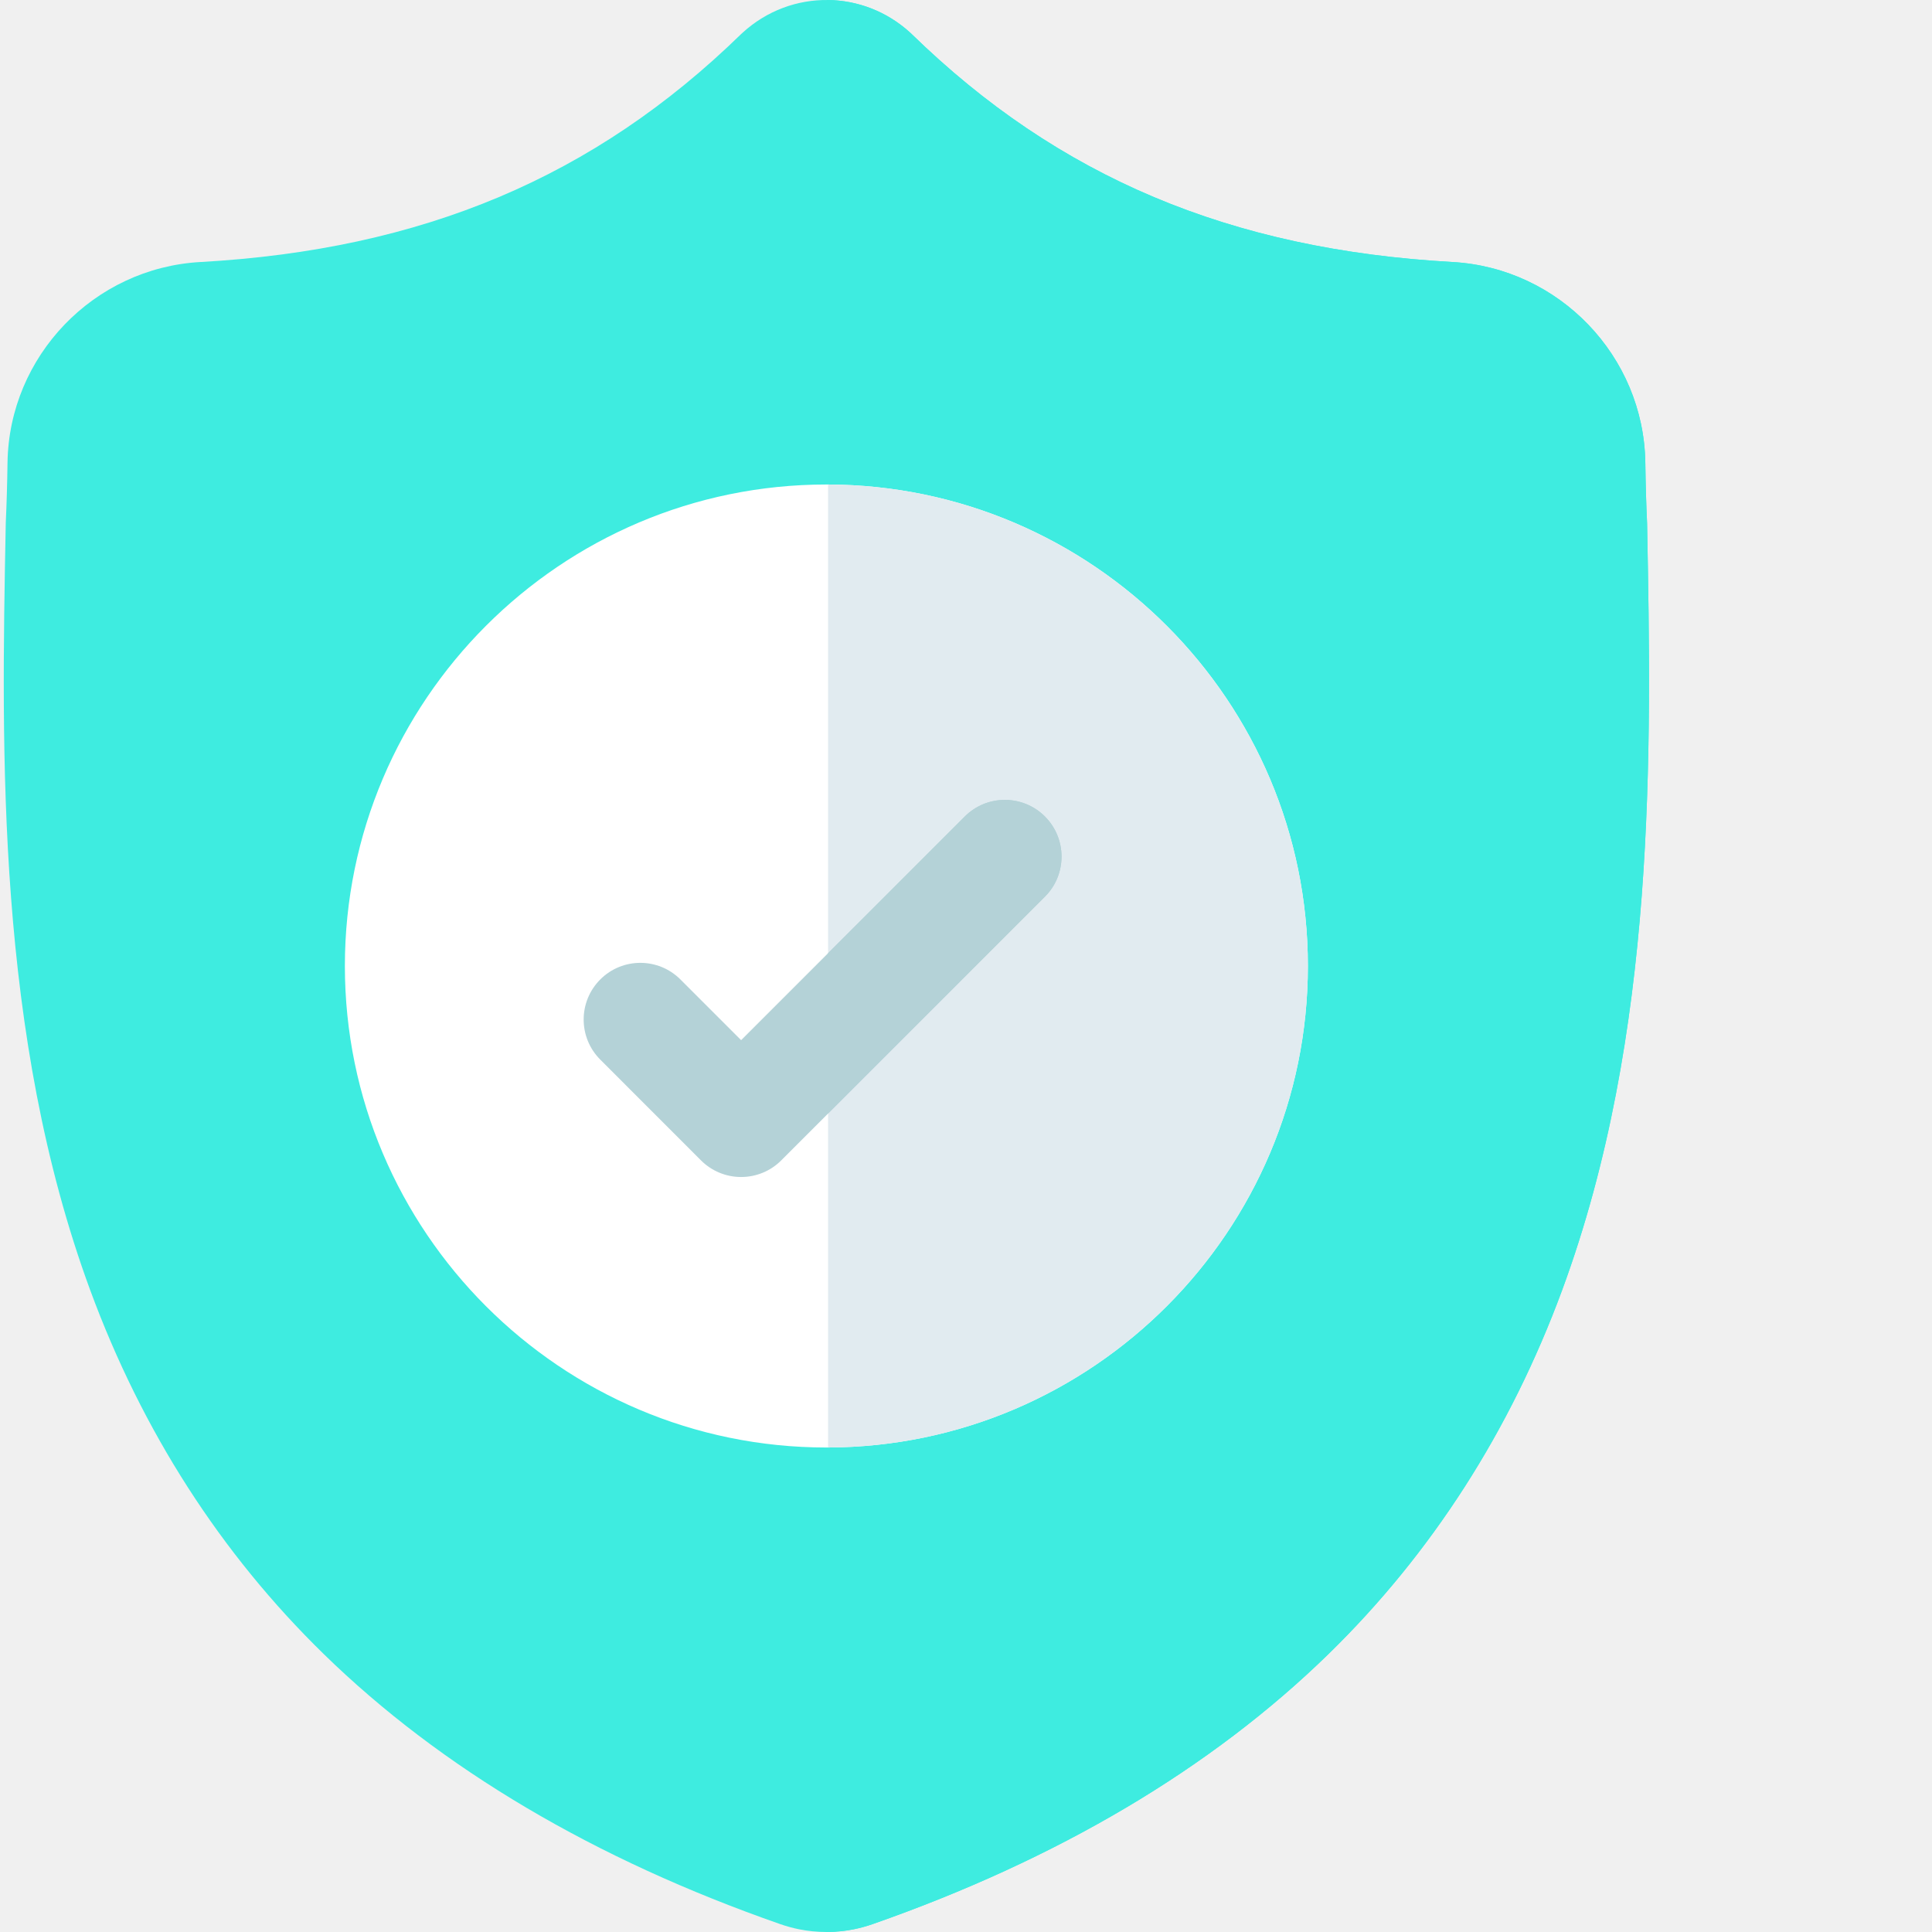
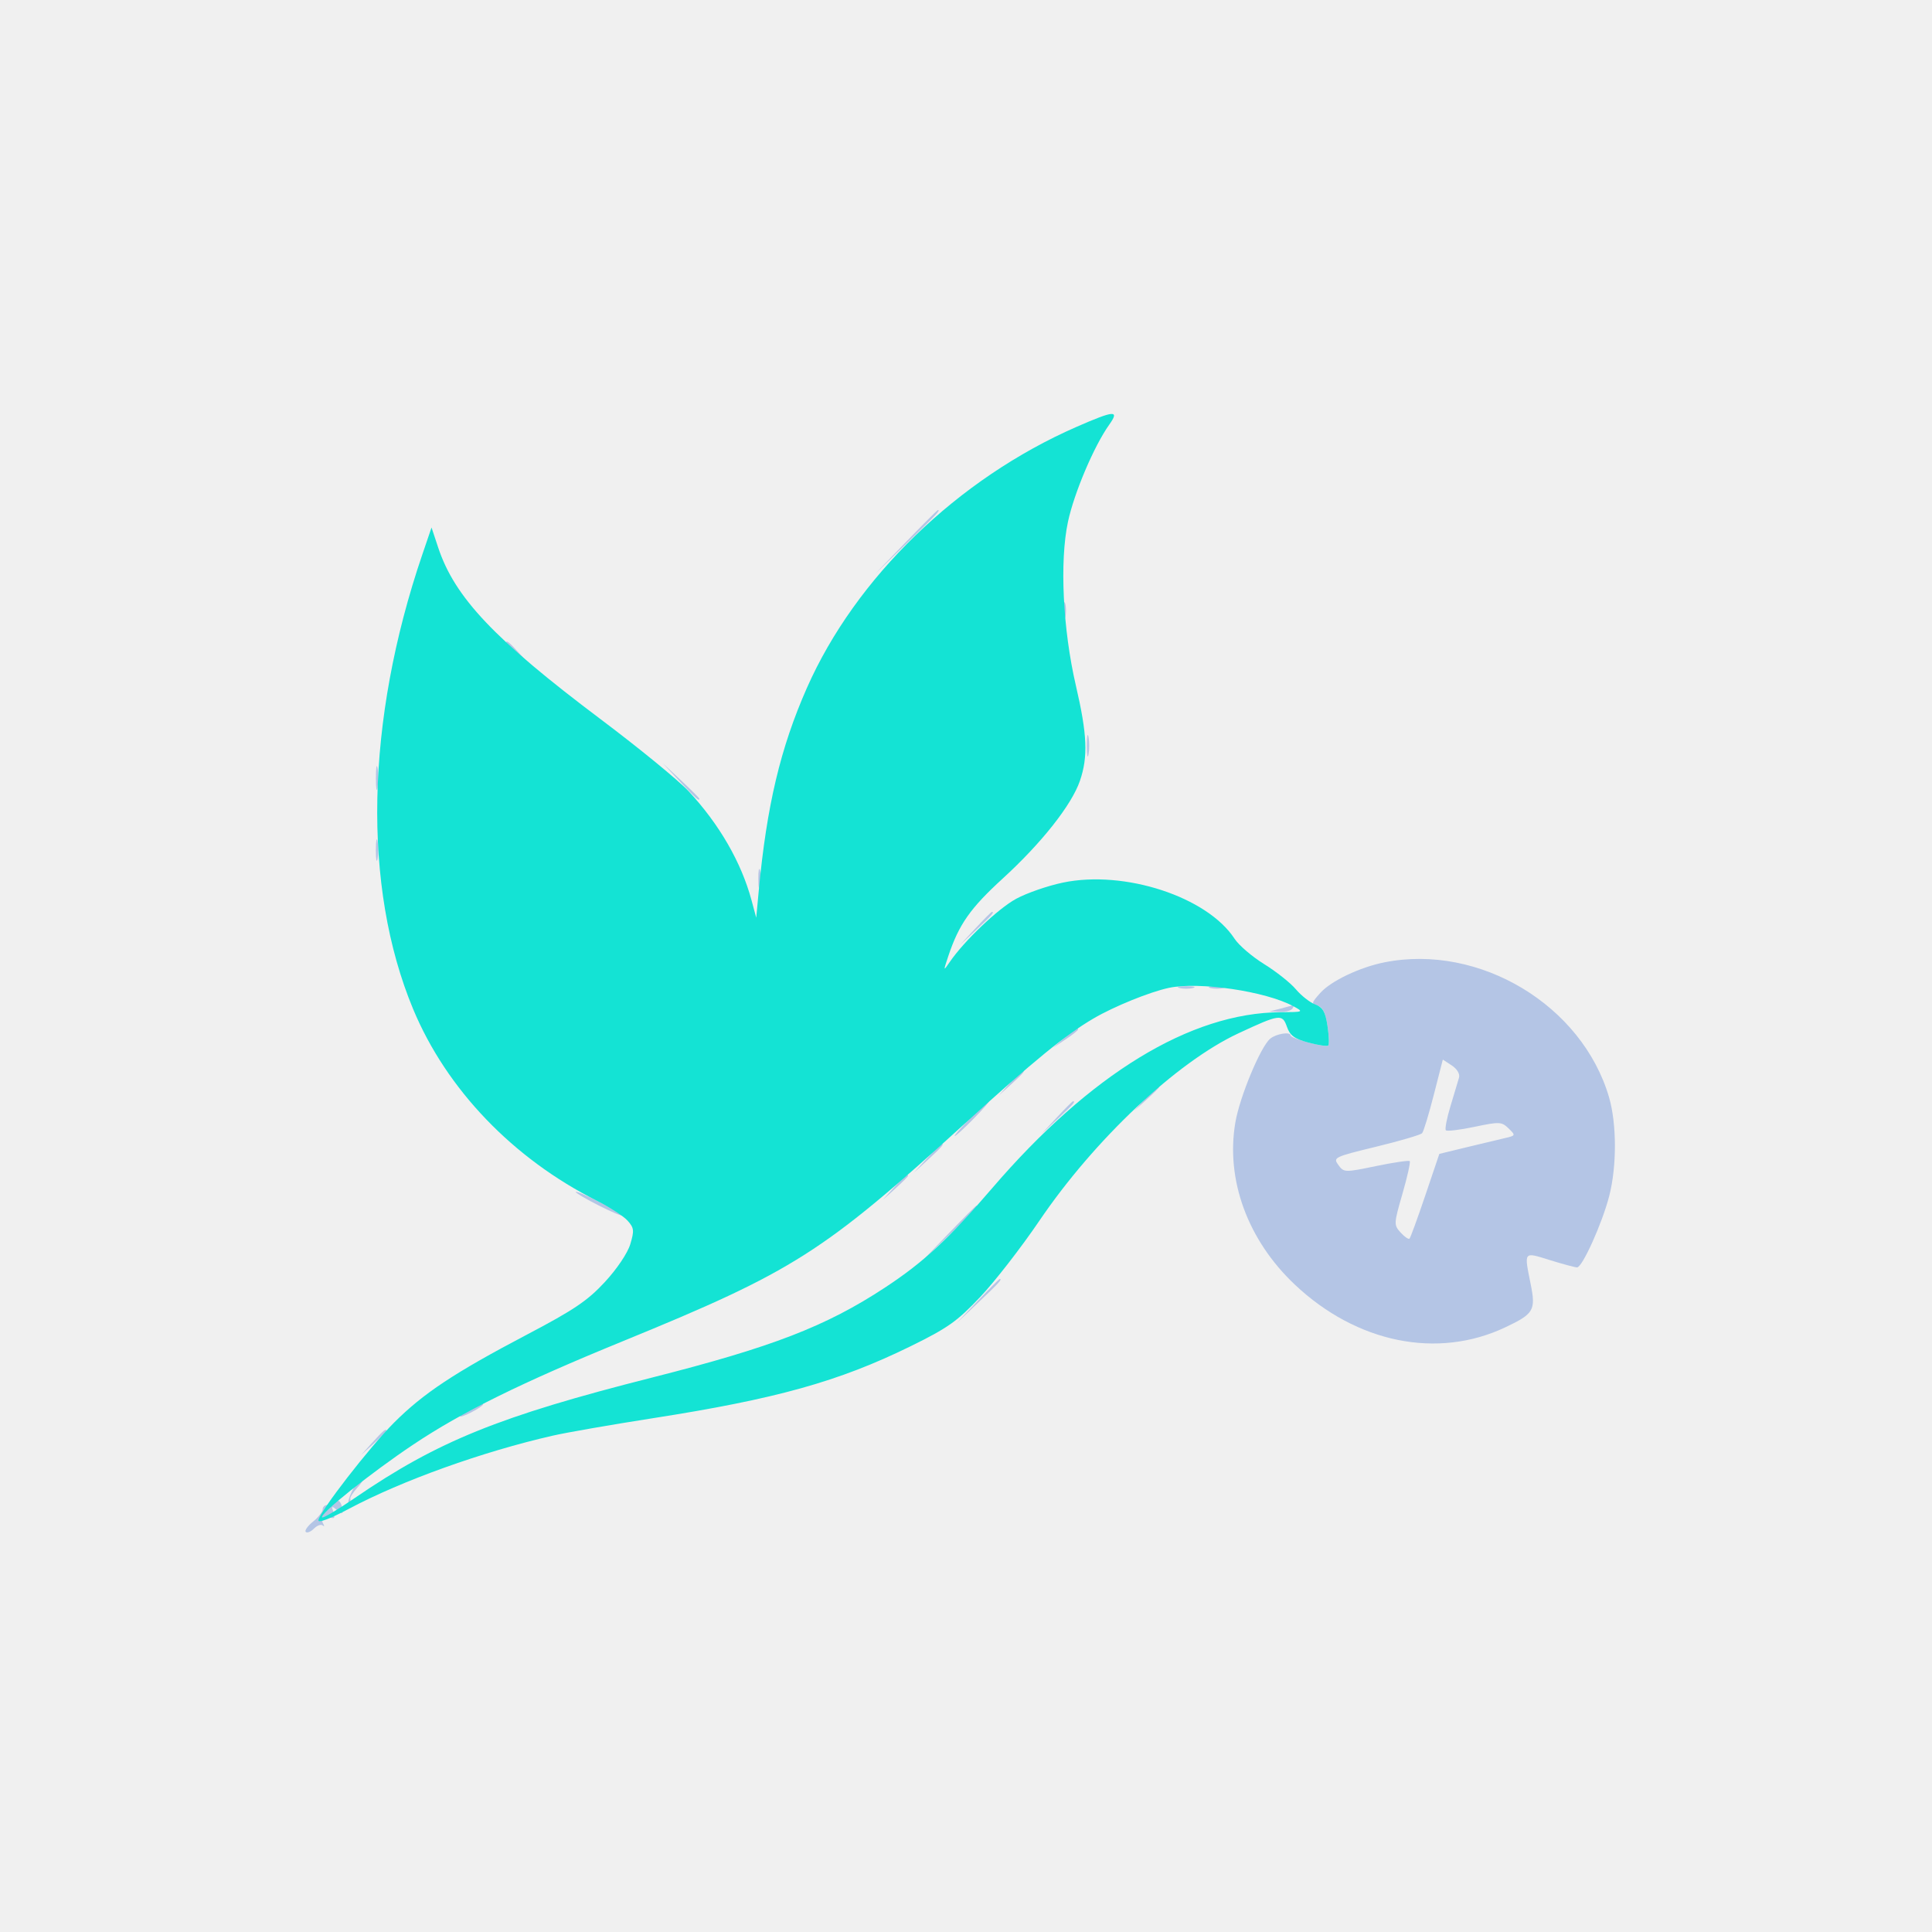
- <svg xmlns="http://www.w3.org/2000/svg" version="1.1" width="512" height="512" x="0" y="0" viewBox="0 0 511 512" style="enable-background:new 0 0 512 512" xml:space="preserve" class="">
-   <g>
-     <path d="M413.477 341.91c-13.762 37.297-34.575 69.727-61.868 96.38-31.066 30.335-71.746 54.44-120.91 71.636a37.914 37.914 0 0 1-4.988 1.363c-2.234.441-4.508.68-6.762.711h-.441c-2.403 0-4.817-.242-7.211-.71-1.692-.34-3.352-.802-4.957-1.353-49.223-17.167-89.953-41.261-121.05-71.597-27.306-26.652-48.114-59.063-61.856-96.36C-1.555 274.168-.133 199.465 1.012 139.434l.02-.922c.23-4.957.378-10.164.46-15.914.418-28.23 22.863-51.586 51.098-53.16 58.867-3.286 104.406-22.485 143.316-60.41l.34-.313c6.461-5.926 14.602-8.832 22.703-8.711 7.813.101 15.594 3.004 21.824 8.71l.332.313c38.918 37.926 84.458 57.125 143.325 60.41 28.234 1.575 50.68 24.93 51.097 53.16.082 5.79.23 10.989.461 15.915l.012.39c1.14 60.145 2.555 134.996-22.523 203.008Zm0 0" style="stroke:none;fill-rule:nonzero;fill-opacity:1;" fill="#3eece0" data-original="#00dd80" class="" opacity="1" />
-     <path d="M413.477 341.91c-13.762 37.297-34.575 69.727-61.868 96.38-31.066 30.335-71.746 54.44-120.91 71.636a37.914 37.914 0 0 1-4.988 1.363c-2.234.441-4.508.68-6.762.711V.004c7.813.101 15.594 3.004 21.824 8.71l.332.313c38.918 37.926 84.458 57.125 143.325 60.41 28.234 1.575 50.68 24.93 51.097 53.16.082 5.79.23 10.989.461 15.915l.012.39c1.14 60.145 2.555 134.996-22.523 203.008Zm0 0" style="stroke:none;fill-rule:nonzero;fill-opacity:1;" fill="#3eece0" data-original="#00aa63" class="" opacity="1" />
-     <path d="M346.102 256c0 70.207-57.004 127.355-127.153 127.605h-.449c-70.355 0-127.605-57.246-127.605-127.605 0-70.355 57.25-127.602 127.605-127.602h.45c70.148.25 127.152 57.399 127.152 127.602Zm0 0" style="stroke:none;fill-rule:nonzero;fill-opacity:1;" fill="#ffffff" data-original="#ffffff" class="" />
-     <path d="M346.102 256c0 70.207-57.004 127.355-127.153 127.605V128.398c70.149.25 127.153 57.399 127.153 127.602Zm0 0" style="stroke:none;fill-rule:nonzero;fill-opacity:1;" fill="#e1ebf0" data-original="#e1ebf0" class="" />
-     <path d="m276.418 237.625-57.469 57.477-12.418 12.418a14.98 14.98 0 0 1-10.625 4.398 14.99 14.99 0 0 1-10.629-4.398l-26.699-26.711c-5.867-5.868-5.867-15.372 0-21.243 5.86-5.867 15.375-5.867 21.242 0l16.086 16.086 59.27-59.27c5.867-5.87 15.383-5.87 21.242 0 5.867 5.868 5.867 15.384 0 21.243Zm0 0" style="stroke:none;fill-rule:nonzero;fill-opacity:1;" fill="#b4d2d7" data-original="#b4d2d7" class="" opacity="1" />
-     <path d="m276.418 237.625-57.469 57.477v-42.497l36.227-36.222c5.867-5.871 15.383-5.871 21.242 0 5.867 5.867 5.867 15.383 0 21.242Zm0 0" style="stroke:none;fill-rule:nonzero;fill-opacity:1;" fill="#b4d2d7" data-original="#6fa5aa" class="" opacity="1" />
-   </g>
+ <svg xmlns="http://www.w3.org/2000/svg" width="500" height="500" viewBox="0 0 500 500" version="1.1">
+   <path d="M 234.477 140.250 L 226.500 148.500 234.750 140.523 C 242.412 133.115, 243.456 132, 242.727 132 C 242.576 132, 238.864 135.713, 234.477 140.250 M 275.232 158 C 275.232 159.925, 275.438 160.713, 275.689 159.750 C 275.941 158.787, 275.941 157.213, 275.689 156.250 C 275.438 155.287, 275.232 156.075, 275.232 158 M 131 166.313 C 131 166.485, 132.463 167.948, 134.250 169.563 L 137.500 172.500 134.563 169.250 C 131.825 166.221, 131 165.540, 131 166.313 M 281.272 193 C 281.272 195.475, 281.467 196.488, 281.706 195.250 C 281.944 194.012, 281.944 191.988, 281.706 190.750 C 281.467 189.512, 281.272 190.525, 281.272 193 M 97.286 201.500 C 97.294 204.250, 97.488 205.256, 97.718 203.736 C 97.947 202.216, 97.941 199.966, 97.704 198.736 C 97.467 197.506, 97.279 198.750, 97.286 201.500 M 175.958 202.250 C 180.102 206.665, 181 207.459, 181 206.708 C 181 206.548, 178.863 204.410, 176.250 201.958 L 171.500 197.500 175.958 202.250 M 97.272 220 C 97.272 222.475, 97.467 223.488, 97.706 222.250 C 97.944 221.012, 97.944 218.988, 97.706 217.750 C 97.467 216.512, 97.272 217.525, 97.272 220 M 196.252 227.500 C 196.263 229.700, 196.468 230.482, 196.707 229.238 C 196.946 227.994, 196.937 226.194, 196.687 225.238 C 196.437 224.282, 196.241 225.300, 196.252 227.500 M 252.453 240.250 L 248.500 244.500 252.750 240.547 C 256.702 236.871, 257.460 236, 256.703 236 C 256.540 236, 254.627 237.912, 252.453 240.250 M 358.344 249.041 C 351.920 250.312, 344.441 253.877, 341.668 256.988 C 339.356 259.583, 339.303 259.846, 341 260.290 C 342.314 260.633, 343.044 262.111, 343.542 265.432 C 343.926 267.995, 344.022 270.311, 343.755 270.578 C 343.116 271.217, 334 268.770, 334 267.960 C 334 266.928, 330.273 267.528, 328.732 268.808 C 326.242 270.874, 320.852 283.817, 319.714 290.461 C 317.169 305.316, 322.899 320.946, 335.112 332.467 C 351.129 347.576, 372.019 351.813, 389.569 343.511 C 396.961 340.014, 397.497 339.100, 396.135 332.318 C 394.412 323.739, 394.228 323.970, 401.089 326.105 C 404.438 327.147, 407.612 328, 408.142 328 C 409.505 328, 414.633 316.621, 416.461 309.540 C 418.448 301.845, 418.424 290.809, 416.407 283.932 C 409.424 260.131, 382.888 244.185, 358.344 249.041 M 305.250 255.689 C 306.212 255.941, 307.788 255.941, 308.750 255.689 C 309.712 255.438, 308.925 255.232, 307 255.232 C 305.075 255.232, 304.288 255.438, 305.250 255.689 M 313.250 255.689 C 314.212 255.941, 315.788 255.941, 316.750 255.689 C 317.712 255.438, 316.925 255.232, 315 255.232 C 313.075 255.232, 312.288 255.438, 313.250 255.689 M 331.500 261 L 328.500 261.763 331.191 261.882 C 332.671 261.947, 334.160 261.550, 334.500 261 C 334.840 260.450, 334.979 260.053, 334.809 260.118 C 334.639 260.183, 333.150 260.580, 331.500 261 M 275.500 268.588 L 272.500 271.165 275.750 269.015 C 277.538 267.832, 279 266.669, 279 266.432 C 279 265.683, 278.577 265.944, 275.500 268.588 M 371.063 283.358 C 369.777 288.386, 368.417 292.848, 368.040 293.272 C 367.664 293.697, 362.303 295.272, 356.129 296.772 C 345.266 299.411, 344.949 299.565, 346.367 301.495 C 347.806 303.455, 347.981 303.460, 356.115 301.778 C 360.671 300.836, 364.594 300.261, 364.834 300.500 C 365.073 300.740, 364.228 304.538, 362.956 308.941 C 360.706 316.728, 360.693 317.003, 362.482 318.980 C 363.493 320.098, 364.528 320.805, 364.782 320.552 C 365.035 320.298, 366.875 315.261, 368.871 309.357 L 372.500 298.624 379.500 296.922 C 383.350 295.987, 387.811 294.920, 389.412 294.551 C 392.271 293.893, 392.290 293.846, 390.412 292.028 C 388.619 290.290, 388.073 290.265, 381.618 291.622 C 377.832 292.418, 374.489 292.823, 374.189 292.522 C 373.888 292.222, 374.430 289.394, 375.392 286.238 C 376.355 283.082, 377.347 279.772, 377.597 278.882 C 377.862 277.938, 377.082 276.629, 375.726 275.740 L 373.401 274.217 371.063 283.358 M 261.437 280.250 L 258.500 283.500 261.750 280.563 C 264.779 277.825, 265.460 277, 264.687 277 C 264.515 277, 263.052 278.462, 261.437 280.250 M 296.437 284.250 L 293.500 287.500 296.750 284.563 C 298.538 282.948, 300 281.485, 300 281.313 C 300 280.540, 299.175 281.221, 296.437 284.250 M 251 289.500 C 248.571 291.975, 246.809 294, 247.084 294 C 247.359 294, 249.571 291.975, 252 289.500 C 254.429 287.025, 256.191 285, 255.916 285 C 255.641 285, 253.429 287.025, 251 289.500 M 273.453 289.250 L 269.500 293.500 273.750 289.547 C 277.702 285.871, 278.460 285, 277.703 285 C 277.540 285, 275.627 286.913, 273.453 289.250 M 239.946 299.750 L 236.500 303.500 240.250 300.054 C 243.740 296.846, 244.460 296, 243.696 296 C 243.529 296, 241.842 297.688, 239.946 299.750 M 231.437 307.250 L 228.500 310.500 231.750 307.563 C 233.537 305.948, 235 304.485, 235 304.313 C 235 303.540, 234.175 304.221, 231.437 307.250 M 149 308.471 C 149 308.746, 151.700 310.334, 155 312 C 158.300 313.666, 161 314.804, 161 314.529 C 161 314.254, 158.300 312.666, 155 311 C 151.700 309.334, 149 308.196, 149 308.471 M 245.473 319.250 L 238.500 326.500 245.750 319.527 C 252.484 313.050, 253.457 312, 252.723 312 C 252.571 312, 249.308 315.262, 245.473 319.250 M 252.966 336.750 L 247.500 342.500 253.250 337.034 C 258.592 331.956, 259.458 331, 258.716 331 C 258.560 331, 255.972 333.587, 252.966 336.750 M 121.750 364.572 C 118.012 366.600, 118.239 367.445, 122 365.500 C 123.650 364.647, 125 363.735, 125 363.474 C 125 362.831, 124.893 362.867, 121.750 364.572 M 96.437 373.250 L 93.500 376.500 96.750 373.563 C 98.537 371.948, 100 370.485, 100 370.313 C 100 369.540, 99.175 370.221, 96.437 373.250 M 91.916 384.601 C 90.793 385.955, 89.485 389.849, 90.492 388.842 C 90.680 388.654, 90.758 388.210, 90.667 387.855 C 90.575 387.500, 91.357 386.263, 92.405 385.105 C 93.453 383.947, 94.070 383, 93.777 383 C 93.485 383, 92.647 383.720, 91.916 384.601 M 86.583 388.750 C 86.171 389.163, 85.308 389.500, 84.667 389.500 C 84.025 389.500, 83.500 390.012, 83.500 390.637 C 83.500 391.263, 82.375 392.687, 81 393.801 C 79.625 394.916, 78.784 396.113, 79.131 396.462 C 79.478 396.810, 80.437 396.420, 81.262 395.595 C 82.087 394.770, 83.113 394.411, 83.541 394.798 C 83.970 395.184, 83.997 394.938, 83.601 394.250 C 82.959 393.134, 84.065 392.549, 86.214 392.870 C 86.607 392.928, 86.635 392.194, 86.277 391.238 C 85.719 389.749, 85.855 389.687, 87.232 390.806 C 88.580 391.901, 88.803 391.865, 88.615 390.585 C 88.318 388.560, 87.506 387.827, 86.583 388.750" stroke="none" fill="#b4c5e5" fill-rule="evenodd" />
+   <path d="M 278.689 110.435 C 247.864 123.892, 221.427 149.477, 208.815 178.056 C 201.977 193.553, 198.427 208.508, 196.367 230.500 L 195.711 237.500 194.499 233 C 191.856 223.182, 186.159 213.310, 178.203 204.759 C 175.616 201.979, 165.400 193.616, 155.500 186.175 C 127.935 165.455, 117.698 154.640, 113.399 141.696 L 111.679 136.518 109.296 143.509 C 94.605 186.598, 93.739 229.490, 106.921 261.156 C 115.560 281.907, 132.765 299.847, 154.500 310.767 C 157.800 312.425, 161.358 314.732, 162.407 315.893 C 164.094 317.761, 164.177 318.466, 163.123 321.983 C 162.431 324.294, 159.665 328.408, 156.519 331.806 C 152.052 336.632, 148.522 339.011, 136.303 345.434 C 117.602 355.266, 109.578 360.582, 101.994 368.166 C 95.636 374.524, 82.741 391.155, 82.408 393.428 C 82.288 394.244, 85.395 393.078, 90.356 390.445 C 104.112 383.144, 124.835 375.710, 143.026 371.552 C 146.616 370.731, 158.242 368.704, 168.862 367.047 C 200.898 362.049, 217.047 357.543, 235.650 348.414 C 245.251 343.703, 247.752 341.935, 253.650 335.692 C 257.418 331.703, 264.306 322.829, 268.959 315.970 C 283.249 294.903, 304.512 274.876, 320.500 267.424 C 331.202 262.436, 331.876 262.345, 333.054 265.725 C 333.850 268.008, 335.005 268.854, 338.663 269.832 C 341.196 270.510, 343.488 270.846, 343.755 270.578 C 344.022 270.311, 343.931 268.024, 343.552 265.495 C 343.003 261.839, 342.351 260.704, 340.367 259.949 C 338.994 259.428, 336.740 257.656, 335.358 256.014 C 333.976 254.371, 330.292 251.448, 327.172 249.518 C 324.053 247.589, 320.600 244.629, 319.500 242.942 C 312.428 232.095, 291.021 225.092, 275.089 228.414 C 271.162 229.233, 265.711 231.121, 262.976 232.610 C 258.272 235.170, 249.503 243.522, 245.768 249 C 244.112 251.429, 244.102 251.383, 245.433 247.403 C 248.170 239.220, 251.104 235.044, 259.524 227.345 C 269.566 218.164, 277.351 208.306, 279.485 202.072 C 281.621 195.829, 281.380 190.099, 278.449 177.482 C 275.056 162.870, 274.203 145.292, 276.390 135.035 C 277.983 127.567, 283.143 115.417, 287.056 109.921 C 289.788 106.084, 288.468 106.165, 278.689 110.435 M 302.500 255.659 C 297.542 256.717, 288.303 260.471, 282.985 263.588 C 275.770 267.817, 267.410 274.641, 249.879 290.611 C 213.033 324.175, 205.473 328.987, 161 347.180 C 134.875 357.867, 119.622 365.393, 107 373.823 C 96.036 381.146, 82.567 391.900, 83.363 392.696 C 83.617 392.951, 87.435 390.687, 91.847 387.665 C 113.306 372.968, 129.139 366.555, 168.752 356.511 C 199.865 348.623, 213.756 343.258, 229 333.244 C 239.018 326.663, 245.420 320.730, 256.745 307.532 C 282.128 277.949, 308.072 262.113, 331.410 261.960 C 337.411 261.921, 337.459 261.898, 334.717 260.410 C 327.574 256.537, 310.313 253.991, 302.500 255.659" stroke="none" fill="#14e3d4" fill-rule="evenodd" />
</svg>
